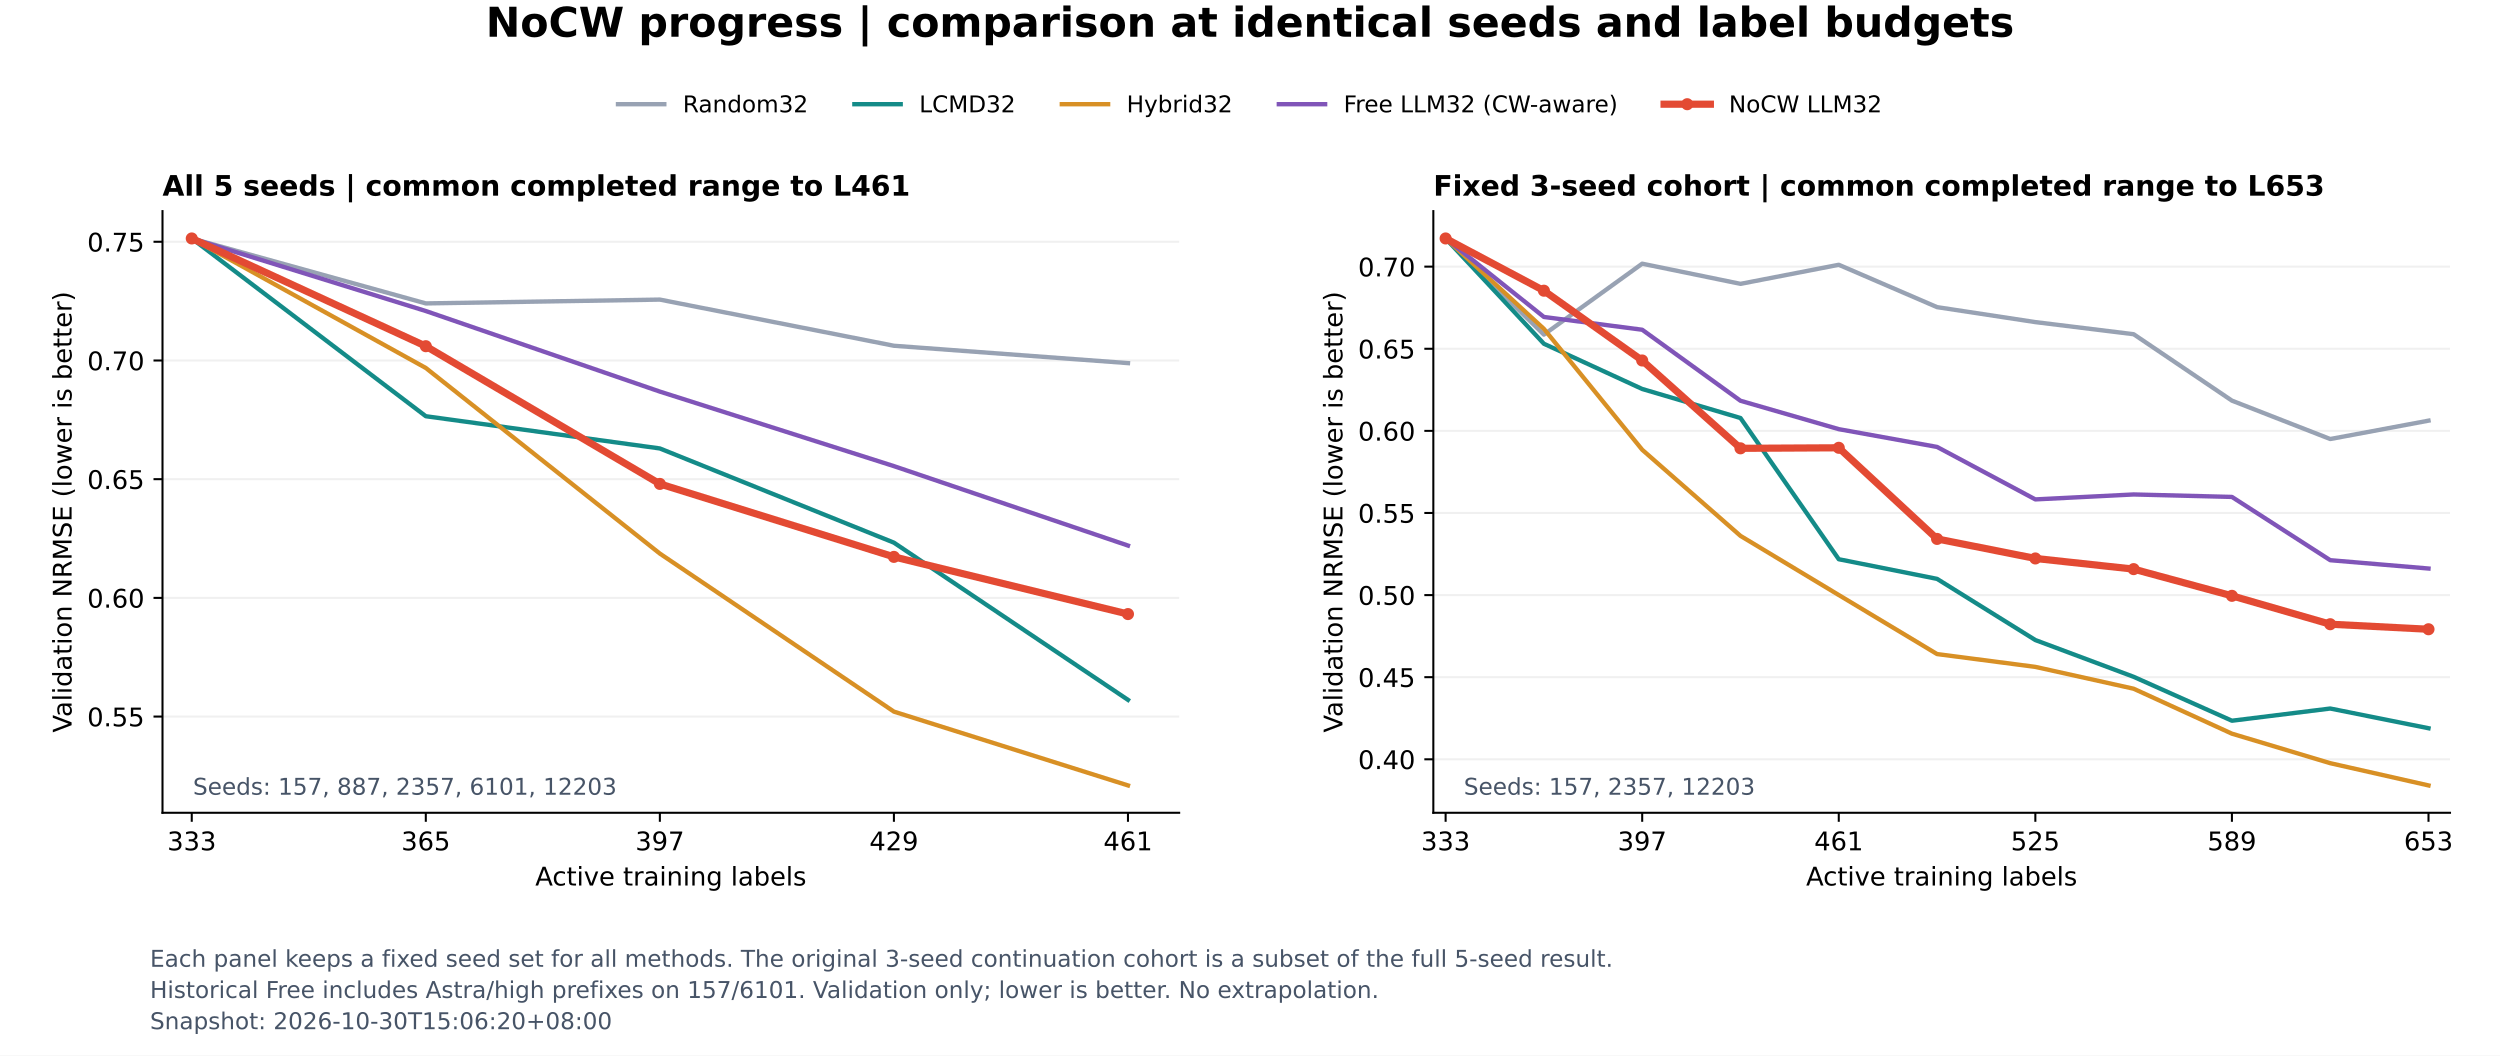
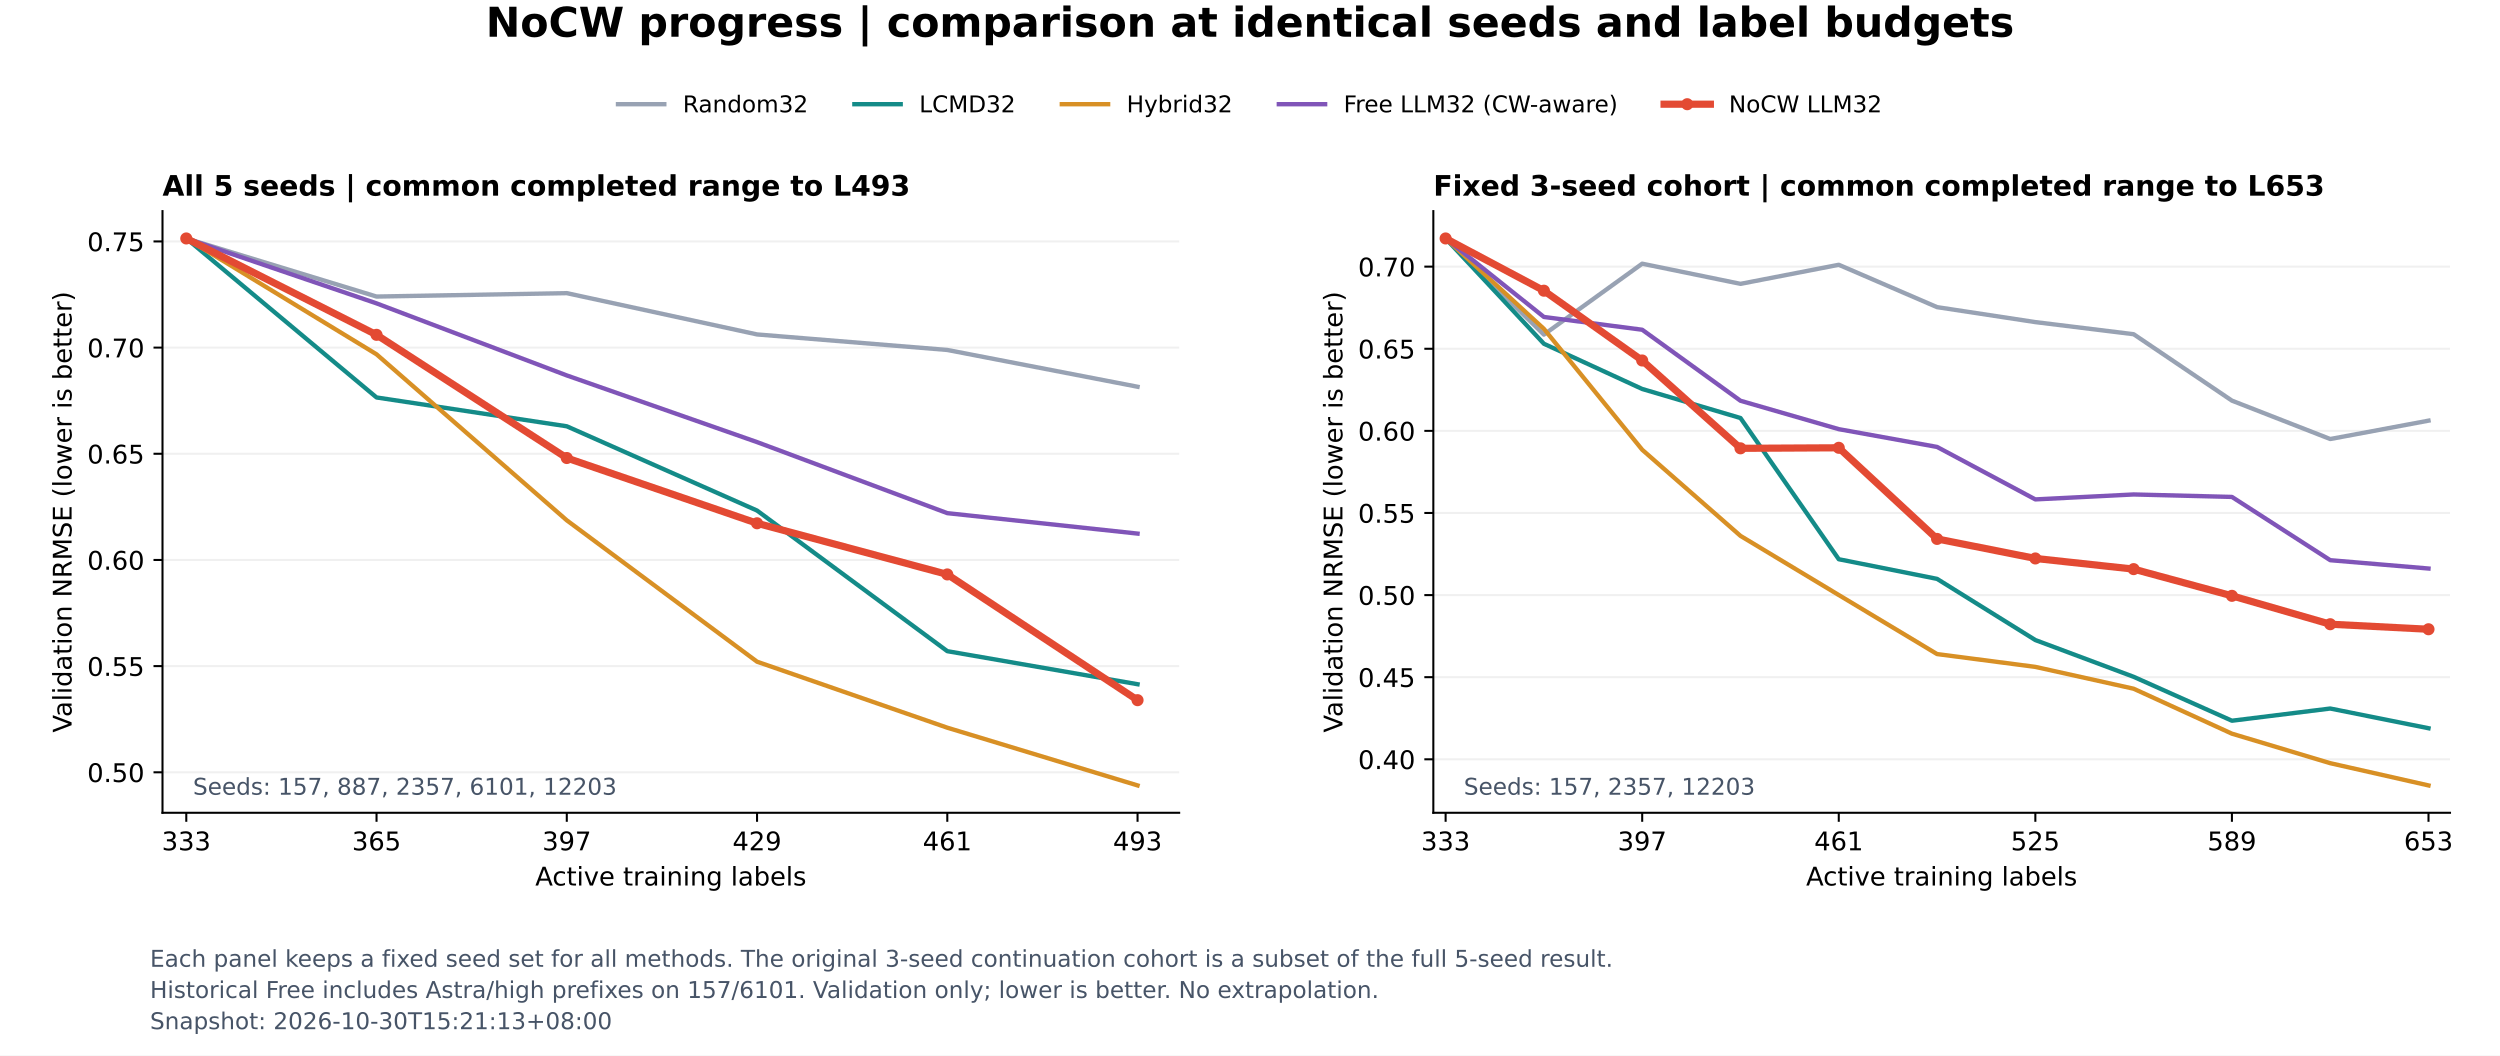
<svg xmlns="http://www.w3.org/2000/svg" xmlns:xlink="http://www.w3.org/1999/xlink" width="972pt" height="410.4pt" viewBox="0 0 972 410.4" version="1.1">
  <defs>
    <style type="text/css">*{stroke-linejoin: round; stroke-linecap: butt}</style>
  </defs>
  <g id="figure_1">
    <g id="patch_1">
      <path d="M 0 410.4  L 972 410.4  L 972 0  L 0 0  z " style="fill: #ffffff" />
    </g>
    <g id="axes_1">
      <g id="patch_2">
        <path d="M 63.18 316.008  L 458.46 316.008  L 458.46 82.08  L 63.18 82.08  z " style="fill: #ffffff" />
      </g>
      <g id="matplotlib.axis_1">
        <g id="xtick_1">
          <g id="line2d_1">
            <defs>
-               <path id="mb18d84c0d8" d="M 0 0  L 0 3.5  " style="stroke: #000000; stroke-width: 0.8" />
+               <path id="m2bc09f760c" d="M 0 0  L 0 3.5  " style="stroke: #000000; stroke-width: 0.8" />
            </defs>
            <g>
-               <use xlink:href="#mb18d84c0d8" x="74.555" y="316.008" style="stroke: #000000; stroke-width: 0.8" />
+               <use xlink:href="#m2bc09f760c" x="72.426" y="316.008" style="stroke: #000000; stroke-width: 0.8" />
            </g>
          </g>
          <g id="text_1">
-             <text style="font-size: 10px; font-family: 'DejaVu Sans'; text-anchor: middle" x="74.555" y="330.606" transform="rotate(-0 74.55496 330.6064)">333</text>
+             <text style="font-size: 10px; font-family: 'DejaVu Sans'; text-anchor: middle" x="72.426" y="330.606" transform="rotate(-0 72.42632 330.6064)">333</text>
          </g>
        </g>
        <g id="xtick_2">
          <g id="line2d_2">
            <g>
-               <use xlink:href="#mb18d84c0d8" x="165.555" y="316.008" style="stroke: #000000; stroke-width: 0.8" />
+               <use xlink:href="#m2bc09f760c" x="146.397" y="316.008" style="stroke: #000000; stroke-width: 0.8" />
            </g>
          </g>
          <g id="text_2">
-             <text style="font-size: 10px; font-family: 'DejaVu Sans'; text-anchor: middle" x="165.555" y="330.606" transform="rotate(-0 165.5547 330.6064)">365</text>
+             <text style="font-size: 10px; font-family: 'DejaVu Sans'; text-anchor: middle" x="146.397" y="330.606" transform="rotate(-0 146.3968 330.6064)">365</text>
          </g>
        </g>
        <g id="xtick_3">
          <g id="line2d_3">
            <g>
-               <use xlink:href="#mb18d84c0d8" x="256.554" y="316.008" style="stroke: #000000; stroke-width: 0.8" />
+               <use xlink:href="#m2bc09f760c" x="220.367" y="316.008" style="stroke: #000000; stroke-width: 0.8" />
            </g>
          </g>
          <g id="text_3">
-             <text style="font-size: 10px; font-family: 'DejaVu Sans'; text-anchor: middle" x="256.554" y="330.606" transform="rotate(-0 256.5544 330.6064)">397</text>
+             <text style="font-size: 10px; font-family: 'DejaVu Sans'; text-anchor: middle" x="220.367" y="330.606" transform="rotate(-0 220.3674 330.6064)">397</text>
          </g>
        </g>
        <g id="xtick_4">
          <g id="line2d_4">
            <g>
-               <use xlink:href="#mb18d84c0d8" x="347.554" y="316.008" style="stroke: #000000; stroke-width: 0.8" />
+               <use xlink:href="#m2bc09f760c" x="294.338" y="316.008" style="stroke: #000000; stroke-width: 0.8" />
            </g>
          </g>
          <g id="text_4">
-             <text style="font-size: 10px; font-family: 'DejaVu Sans'; text-anchor: middle" x="347.554" y="330.606" transform="rotate(-0 347.5541 330.6064)">429</text>
+             <text style="font-size: 10px; font-family: 'DejaVu Sans'; text-anchor: middle" x="294.338" y="330.606" transform="rotate(-0 294.3379 330.6064)">429</text>
          </g>
        </g>
        <g id="xtick_5">
          <g id="line2d_5">
            <g>
-               <use xlink:href="#mb18d84c0d8" x="438.554" y="316.008" style="stroke: #000000; stroke-width: 0.8" />
+               <use xlink:href="#m2bc09f760c" x="368.308" y="316.008" style="stroke: #000000; stroke-width: 0.8" />
            </g>
          </g>
          <g id="text_5">
-             <text style="font-size: 10px; font-family: 'DejaVu Sans'; text-anchor: middle" x="438.554" y="330.606" transform="rotate(-0 438.5538 330.6064)">461</text>
-           </g>
-         </g>
-         <g id="text_6">
+             <text style="font-size: 10px; font-family: 'DejaVu Sans'; text-anchor: middle" x="368.308" y="330.606" transform="rotate(-0 368.3084 330.6064)">461</text>
+           </g>
+         </g>
+         <g id="xtick_6">
+           <g id="line2d_6">
+             <g>
+               <use xlink:href="#m2bc09f760c" x="442.279" y="316.008" style="stroke: #000000; stroke-width: 0.8" />
+             </g>
+           </g>
+           <g id="text_6">
+             <text style="font-size: 10px; font-family: 'DejaVu Sans'; text-anchor: middle" x="442.279" y="330.606" transform="rotate(-0 442.2789 330.6064)">493</text>
+           </g>
+         </g>
+         <g id="text_7">
          <text style="font-size: 10px; font-family: 'DejaVu Sans'; text-anchor: middle" x="260.82" y="344.285" transform="rotate(-0 260.82 344.2846)">Active training labels</text>
        </g>
      </g>
      <g id="matplotlib.axis_2">
        <g id="ytick_1">
-           <g id="line2d_6">
-             <path d="M 63.18 278.604  L 458.46 278.604  " clip-path="url(#pa85aa71e68)" style="fill: none; stroke: #b0b0b0; stroke-opacity: 0.18; stroke-width: 0.8; stroke-linecap: square" />
-           </g>
          <g id="line2d_7">
+             <path d="M 63.18 300.265  L 458.46 300.265  " clip-path="url(#p7082d051c2)" style="fill: none; stroke: #b0b0b0; stroke-opacity: 0.18; stroke-width: 0.8; stroke-linecap: square" />
+           </g>
+           <g id="line2d_8">
            <defs>
-               <path id="m37c5fe32f6" d="M 0 0  L -3.5 0  " style="stroke: #000000; stroke-width: 0.8" />
+               <path id="m16f8c27f6c" d="M 0 0  L -3.5 0  " style="stroke: #000000; stroke-width: 0.8" />
            </defs>
            <g>
-               <use xlink:href="#m37c5fe32f6" x="63.18" y="278.604" style="stroke: #000000; stroke-width: 0.8" />
-             </g>
-           </g>
-           <g id="text_7">
-             <text style="font-size: 10px; font-family: 'DejaVu Sans'; text-anchor: end" x="56.18" y="282.404" transform="rotate(-0 56.18 282.4036)">0.55</text>
+               <use xlink:href="#m16f8c27f6c" x="63.18" y="300.265" style="stroke: #000000; stroke-width: 0.8" />
+             </g>
+           </g>
+           <g id="text_8">
+             <text style="font-size: 10px; font-family: 'DejaVu Sans'; text-anchor: end" x="56.18" y="304.064" transform="rotate(-0 56.18 304.064)">0.50</text>
          </g>
        </g>
        <g id="ytick_2">
-           <g id="line2d_8">
-             <path d="M 63.18 232.454  L 458.46 232.454  " clip-path="url(#pa85aa71e68)" style="fill: none; stroke: #b0b0b0; stroke-opacity: 0.18; stroke-width: 0.8; stroke-linecap: square" />
-           </g>
          <g id="line2d_9">
-             <g>
-               <use xlink:href="#m37c5fe32f6" x="63.18" y="232.454" style="stroke: #000000; stroke-width: 0.8" />
-             </g>
-           </g>
-           <g id="text_8">
-             <text style="font-size: 10px; font-family: 'DejaVu Sans'; text-anchor: end" x="56.18" y="236.253" transform="rotate(-0 56.18 236.2533)">0.60</text>
+             <path d="M 63.18 258.985  L 458.46 258.985  " clip-path="url(#p7082d051c2)" style="fill: none; stroke: #b0b0b0; stroke-opacity: 0.18; stroke-width: 0.8; stroke-linecap: square" />
+           </g>
+           <g id="line2d_10">
+             <g>
+               <use xlink:href="#m16f8c27f6c" x="63.18" y="258.985" style="stroke: #000000; stroke-width: 0.8" />
+             </g>
+           </g>
+           <g id="text_9">
+             <text style="font-size: 10px; font-family: 'DejaVu Sans'; text-anchor: end" x="56.18" y="262.784" transform="rotate(-0 56.18 262.7844)">0.55</text>
          </g>
        </g>
        <g id="ytick_3">
-           <g id="line2d_10">
-             <path d="M 63.18 186.304  L 458.46 186.304  " clip-path="url(#pa85aa71e68)" style="fill: none; stroke: #b0b0b0; stroke-opacity: 0.18; stroke-width: 0.8; stroke-linecap: square" />
-           </g>
          <g id="line2d_11">
-             <g>
-               <use xlink:href="#m37c5fe32f6" x="63.18" y="186.304" style="stroke: #000000; stroke-width: 0.8" />
-             </g>
-           </g>
-           <g id="text_9">
-             <text style="font-size: 10px; font-family: 'DejaVu Sans'; text-anchor: end" x="56.18" y="190.103" transform="rotate(-0 56.18 190.1029)">0.65</text>
+             <path d="M 63.18 217.706  L 458.46 217.706  " clip-path="url(#p7082d051c2)" style="fill: none; stroke: #b0b0b0; stroke-opacity: 0.18; stroke-width: 0.8; stroke-linecap: square" />
+           </g>
+           <g id="line2d_12">
+             <g>
+               <use xlink:href="#m16f8c27f6c" x="63.18" y="217.706" style="stroke: #000000; stroke-width: 0.8" />
+             </g>
+           </g>
+           <g id="text_10">
+             <text style="font-size: 10px; font-family: 'DejaVu Sans'; text-anchor: end" x="56.18" y="221.505" transform="rotate(-0 56.18 221.5048)">0.60</text>
          </g>
        </g>
        <g id="ytick_4">
-           <g id="line2d_12">
-             <path d="M 63.18 140.153  L 458.46 140.153  " clip-path="url(#pa85aa71e68)" style="fill: none; stroke: #b0b0b0; stroke-opacity: 0.18; stroke-width: 0.8; stroke-linecap: square" />
-           </g>
          <g id="line2d_13">
-             <g>
-               <use xlink:href="#m37c5fe32f6" x="63.18" y="140.153" style="stroke: #000000; stroke-width: 0.8" />
-             </g>
-           </g>
-           <g id="text_10">
-             <text style="font-size: 10px; font-family: 'DejaVu Sans'; text-anchor: end" x="56.18" y="143.953" transform="rotate(-0 56.18 143.9526)">0.70</text>
+             <path d="M 63.18 176.426  L 458.46 176.426  " clip-path="url(#p7082d051c2)" style="fill: none; stroke: #b0b0b0; stroke-opacity: 0.18; stroke-width: 0.8; stroke-linecap: square" />
+           </g>
+           <g id="line2d_14">
+             <g>
+               <use xlink:href="#m16f8c27f6c" x="63.18" y="176.426" style="stroke: #000000; stroke-width: 0.8" />
+             </g>
+           </g>
+           <g id="text_11">
+             <text style="font-size: 10px; font-family: 'DejaVu Sans'; text-anchor: end" x="56.18" y="180.225" transform="rotate(-0 56.18 180.2253)">0.65</text>
          </g>
        </g>
        <g id="ytick_5">
-           <g id="line2d_14">
-             <path d="M 63.18 94.003  L 458.46 94.003  " clip-path="url(#pa85aa71e68)" style="fill: none; stroke: #b0b0b0; stroke-opacity: 0.18; stroke-width: 0.8; stroke-linecap: square" />
-           </g>
          <g id="line2d_15">
-             <g>
-               <use xlink:href="#m37c5fe32f6" x="63.18" y="94.003" style="stroke: #000000; stroke-width: 0.8" />
-             </g>
-           </g>
-           <g id="text_11">
-             <text style="font-size: 10px; font-family: 'DejaVu Sans'; text-anchor: end" x="56.18" y="97.802" transform="rotate(-0 56.18 97.80225)">0.75</text>
-           </g>
-         </g>
-         <g id="text_12">
+             <path d="M 63.18 135.146  L 458.46 135.146  " clip-path="url(#p7082d051c2)" style="fill: none; stroke: #b0b0b0; stroke-opacity: 0.18; stroke-width: 0.8; stroke-linecap: square" />
+           </g>
+           <g id="line2d_16">
+             <g>
+               <use xlink:href="#m16f8c27f6c" x="63.18" y="135.146" style="stroke: #000000; stroke-width: 0.8" />
+             </g>
+           </g>
+           <g id="text_12">
+             <text style="font-size: 10px; font-family: 'DejaVu Sans'; text-anchor: end" x="56.18" y="138.946" transform="rotate(-0 56.18 138.9457)">0.70</text>
+           </g>
+         </g>
+         <g id="ytick_6">
+           <g id="line2d_17">
+             <path d="M 63.18 93.867  L 458.46 93.867  " clip-path="url(#p7082d051c2)" style="fill: none; stroke: #b0b0b0; stroke-opacity: 0.18; stroke-width: 0.8; stroke-linecap: square" />
+           </g>
+           <g id="line2d_18">
+             <g>
+               <use xlink:href="#m16f8c27f6c" x="63.18" y="93.867" style="stroke: #000000; stroke-width: 0.8" />
+             </g>
+           </g>
+           <g id="text_13">
+             <text style="font-size: 10px; font-family: 'DejaVu Sans'; text-anchor: end" x="56.18" y="97.666" transform="rotate(-0 56.18 97.66611)">0.75</text>
+           </g>
+         </g>
+         <g id="text_14">
          <text style="font-size: 10px; font-family: 'DejaVu Sans'; text-anchor: middle" x="27.835" y="199.044" transform="rotate(-90 27.83469 199.044)">Validation NRMSE (lower is better)</text>
        </g>
      </g>
      <g id="patch_3">
        <path d="M 63.18 316.008  L 63.18 82.08  " style="fill: none; stroke: #000000; stroke-width: 0.8; stroke-linejoin: miter; stroke-linecap: square" />
      </g>
      <g id="patch_4">
        <path d="M 63.18 316.008  L 458.46 316.008  " style="fill: none; stroke: #000000; stroke-width: 0.8; stroke-linejoin: miter; stroke-linecap: square" />
      </g>
-       <g id="line2d_16">
-         <path d="M 74.555 92.713  L 165.555 117.967  L 256.554 116.482  L 347.554 134.434  L 438.554 141.183  " clip-path="url(#pa85aa71e68)" style="fill: none; stroke: #98a2b3; stroke-width: 1.7; stroke-linecap: square" />
-       </g>
-       <g id="line2d_17">
-         <path d="M 74.555 92.713  L 165.555 161.828  L 256.554 174.361  L 347.554 210.986  L 438.554 272.108  " clip-path="url(#pa85aa71e68)" style="fill: none; stroke: #148b88; stroke-width: 1.7; stroke-linecap: square" />
-       </g>
-       <g id="line2d_18">
-         <path d="M 74.555 92.713  L 165.555 143.07  L 256.554 215.236  L 347.554 276.683  L 438.554 305.375  " clip-path="url(#pa85aa71e68)" style="fill: none; stroke: #d89025; stroke-width: 1.7; stroke-linecap: square" />
-       </g>
      <g id="line2d_19">
-         <path d="M 74.555 92.713  L 165.555 120.931  L 256.554 152.254  L 347.554 181.231  L 438.554 212.116  " clip-path="url(#pa85aa71e68)" style="fill: none; stroke: #8055b8; stroke-width: 1.7; stroke-linecap: square" />
-       </g>
-       <g id="text_13">
+         <path d="M 72.426 92.713  L 146.397 115.301  L 220.367 113.974  L 294.338 130.03  L 368.308 136.068  L 442.279 150.368  " clip-path="url(#p7082d051c2)" style="fill: none; stroke: #98a2b3; stroke-width: 1.7; stroke-linecap: square" />
+       </g>
+       <g id="line2d_20">
+         <path d="M 72.426 92.713  L 146.397 154.533  L 220.367 165.744  L 294.338 198.503  L 368.308 253.175  L 442.279 266.03  " clip-path="url(#p7082d051c2)" style="fill: none; stroke: #148b88; stroke-width: 1.7; stroke-linecap: square" />
+       </g>
+       <g id="line2d_21">
+         <path d="M 72.426 92.713  L 146.397 137.755  L 220.367 202.305  L 294.338 257.267  L 368.308 282.93  L 442.279 305.375  " clip-path="url(#p7082d051c2)" style="fill: none; stroke: #d89025; stroke-width: 1.7; stroke-linecap: square" />
+       </g>
+       <g id="line2d_22">
+         <path d="M 72.426 92.713  L 146.397 117.952  L 220.367 145.97  L 294.338 171.889  L 368.308 199.514  L 442.279 207.464  " clip-path="url(#p7082d051c2)" style="fill: none; stroke: #8055b8; stroke-width: 1.7; stroke-linecap: square" />
+       </g>
+       <g id="text_15">
        <text style="font-size: 9px; font-family: 'DejaVu Sans'; text-anchor: start; fill: #475467" x="75.038" y="308.99" transform="rotate(-0 75.0384 308.9902)">Seeds: 157, 887, 2357, 6101, 12203</text>
      </g>
-       <g id="text_14">
-         <text style="font-weight: 700; font-size: 11px; font-family: 'DejaVu Sans'; text-anchor: start" x="63.18" y="76.08" transform="rotate(-0 63.18 76.08)">All 5 seeds | common completed range to L461</text>
-       </g>
-       <g id="line2d_20">
-         <path d="M 74.555 92.713  L 165.555 134.603  L 256.554 188.147  L 347.554 216.515  L 438.554 238.751  " clip-path="url(#pa85aa71e68)" style="fill: none; stroke: #e34a33; stroke-width: 2.8; stroke-linecap: square" />
+       <g id="text_16">
+         <text style="font-weight: 700; font-size: 11px; font-family: 'DejaVu Sans'; text-anchor: start" x="63.18" y="76.08" transform="rotate(-0 63.18 76.08)">All 5 seeds | common completed range to L493</text>
+       </g>
+       <g id="line2d_23">
+         <path d="M 72.426 92.713  L 146.397 130.182  L 220.367 178.075  L 294.338 203.449  L 368.308 223.338  L 442.279 272.227  " clip-path="url(#p7082d051c2)" style="fill: none; stroke: #e34a33; stroke-width: 2.8; stroke-linecap: square" />
        <defs>
-           <path id="mb00f98155d" d="M 0 1.85  C 0.491 1.85 0.961 1.655 1.308 1.308  C 1.655 0.961 1.85 0.491 1.85 0  C 1.85 -0.491 1.655 -0.961 1.308 -1.308  C 0.961 -1.655 0.491 -1.85 0 -1.85  C -0.491 -1.85 -0.961 -1.655 -1.308 -1.308  C -1.655 -0.961 -1.85 -0.491 -1.85 0  C -1.85 0.491 -1.655 0.961 -1.308 1.308  C -0.961 1.655 -0.491 1.85 0 1.85  z " style="stroke: #e34a33" />
+           <path id="m9e06a0736f" d="M 0 1.85  C 0.491 1.85 0.961 1.655 1.308 1.308  C 1.655 0.961 1.85 0.491 1.85 0  C 1.85 -0.491 1.655 -0.961 1.308 -1.308  C 0.961 -1.655 0.491 -1.85 0 -1.85  C -0.491 -1.85 -0.961 -1.655 -1.308 -1.308  C -1.655 -0.961 -1.85 -0.491 -1.85 0  C -1.85 0.491 -1.655 0.961 -1.308 1.308  C -0.961 1.655 -0.491 1.85 0 1.85  z " style="stroke: #e34a33" />
        </defs>
-         <g clip-path="url(#pa85aa71e68)">
-           <use xlink:href="#mb00f98155d" x="74.555" y="92.713" style="fill: #e34a33; stroke: #e34a33" />
-           <use xlink:href="#mb00f98155d" x="165.555" y="134.603" style="fill: #e34a33; stroke: #e34a33" />
-           <use xlink:href="#mb00f98155d" x="256.554" y="188.147" style="fill: #e34a33; stroke: #e34a33" />
-           <use xlink:href="#mb00f98155d" x="347.554" y="216.515" style="fill: #e34a33; stroke: #e34a33" />
-           <use xlink:href="#mb00f98155d" x="438.554" y="238.751" style="fill: #e34a33; stroke: #e34a33" />
+         <g clip-path="url(#p7082d051c2)">
+           <use xlink:href="#m9e06a0736f" x="72.426" y="92.713" style="fill: #e34a33; stroke: #e34a33" />
+           <use xlink:href="#m9e06a0736f" x="146.397" y="130.182" style="fill: #e34a33; stroke: #e34a33" />
+           <use xlink:href="#m9e06a0736f" x="220.367" y="178.075" style="fill: #e34a33; stroke: #e34a33" />
+           <use xlink:href="#m9e06a0736f" x="294.338" y="203.449" style="fill: #e34a33; stroke: #e34a33" />
+           <use xlink:href="#m9e06a0736f" x="368.308" y="223.338" style="fill: #e34a33; stroke: #e34a33" />
+           <use xlink:href="#m9e06a0736f" x="442.279" y="272.227" style="fill: #e34a33; stroke: #e34a33" />
        </g>
      </g>
    </g>
    <g id="axes_2">
      <g id="patch_5">
        <path d="M 557.28 316.008  L 952.56 316.008  L 952.56 82.08  L 557.28 82.08  z " style="fill: #ffffff" />
      </g>
      <g id="matplotlib.axis_3">
-         <g id="xtick_6">
-           <g id="line2d_21">
-             <g>
-               <use xlink:href="#mb18d84c0d8" x="562.057" y="316.008" style="stroke: #000000; stroke-width: 0.8" />
-             </g>
-           </g>
-           <g id="text_15">
+         <g id="xtick_7">
+           <g id="line2d_24">
+             <g>
+               <use xlink:href="#m2bc09f760c" x="562.057" y="316.008" style="stroke: #000000; stroke-width: 0.8" />
+             </g>
+           </g>
+           <g id="text_17">
            <text style="font-size: 10px; font-family: 'DejaVu Sans'; text-anchor: middle" x="562.057" y="330.606" transform="rotate(-0 562.0568 330.6064)">333</text>
          </g>
        </g>
-         <g id="xtick_7">
-           <g id="line2d_22">
-             <g>
-               <use xlink:href="#mb18d84c0d8" x="638.486" y="316.008" style="stroke: #000000; stroke-width: 0.8" />
-             </g>
-           </g>
-           <g id="text_16">
+         <g id="xtick_8">
+           <g id="line2d_25">
+             <g>
+               <use xlink:href="#m2bc09f760c" x="638.486" y="316.008" style="stroke: #000000; stroke-width: 0.8" />
+             </g>
+           </g>
+           <g id="text_18">
            <text style="font-size: 10px; font-family: 'DejaVu Sans'; text-anchor: middle" x="638.486" y="330.606" transform="rotate(-0 638.4856 330.6064)">397</text>
          </g>
        </g>
-         <g id="xtick_8">
-           <g id="line2d_23">
-             <g>
-               <use xlink:href="#mb18d84c0d8" x="714.914" y="316.008" style="stroke: #000000; stroke-width: 0.8" />
-             </g>
-           </g>
-           <g id="text_17">
+         <g id="xtick_9">
+           <g id="line2d_26">
+             <g>
+               <use xlink:href="#m2bc09f760c" x="714.914" y="316.008" style="stroke: #000000; stroke-width: 0.8" />
+             </g>
+           </g>
+           <g id="text_19">
            <text style="font-size: 10px; font-family: 'DejaVu Sans'; text-anchor: middle" x="714.914" y="330.606" transform="rotate(-0 714.9143 330.6064)">461</text>
          </g>
        </g>
-         <g id="xtick_9">
-           <g id="line2d_24">
-             <g>
-               <use xlink:href="#mb18d84c0d8" x="791.343" y="316.008" style="stroke: #000000; stroke-width: 0.8" />
-             </g>
-           </g>
-           <g id="text_18">
+         <g id="xtick_10">
+           <g id="line2d_27">
+             <g>
+               <use xlink:href="#m2bc09f760c" x="791.343" y="316.008" style="stroke: #000000; stroke-width: 0.8" />
+             </g>
+           </g>
+           <g id="text_20">
            <text style="font-size: 10px; font-family: 'DejaVu Sans'; text-anchor: middle" x="791.343" y="330.606" transform="rotate(-0 791.3431 330.6064)">525</text>
          </g>
        </g>
-         <g id="xtick_10">
-           <g id="line2d_25">
-             <g>
-               <use xlink:href="#mb18d84c0d8" x="867.772" y="316.008" style="stroke: #000000; stroke-width: 0.8" />
-             </g>
-           </g>
-           <g id="text_19">
+         <g id="xtick_11">
+           <g id="line2d_28">
+             <g>
+               <use xlink:href="#m2bc09f760c" x="867.772" y="316.008" style="stroke: #000000; stroke-width: 0.8" />
+             </g>
+           </g>
+           <g id="text_21">
            <text style="font-size: 10px; font-family: 'DejaVu Sans'; text-anchor: middle" x="867.772" y="330.606" transform="rotate(-0 867.7718 330.6064)">589</text>
          </g>
        </g>
-         <g id="xtick_11">
-           <g id="line2d_26">
-             <g>
-               <use xlink:href="#mb18d84c0d8" x="944.201" y="316.008" style="stroke: #000000; stroke-width: 0.8" />
-             </g>
-           </g>
-           <g id="text_20">
+         <g id="xtick_12">
+           <g id="line2d_29">
+             <g>
+               <use xlink:href="#m2bc09f760c" x="944.201" y="316.008" style="stroke: #000000; stroke-width: 0.8" />
+             </g>
+           </g>
+           <g id="text_22">
            <text style="font-size: 10px; font-family: 'DejaVu Sans'; text-anchor: middle" x="944.201" y="330.606" transform="rotate(-0 944.2006 330.6064)">653</text>
          </g>
        </g>
-         <g id="text_21">
+         <g id="text_23">
          <text style="font-size: 10px; font-family: 'DejaVu Sans'; text-anchor: middle" x="754.92" y="344.285" transform="rotate(-0 754.92 344.2846)">Active training labels</text>
        </g>
      </g>
      <g id="matplotlib.axis_4">
-         <g id="ytick_6">
-           <g id="line2d_27">
-             <path d="M 557.28 295.216  L 952.56 295.216  " clip-path="url(#pd99a6dee5a)" style="fill: none; stroke: #b0b0b0; stroke-opacity: 0.18; stroke-width: 0.8; stroke-linecap: square" />
-           </g>
-           <g id="line2d_28">
-             <g>
-               <use xlink:href="#m37c5fe32f6" x="557.28" y="295.216" style="stroke: #000000; stroke-width: 0.8" />
-             </g>
-           </g>
-           <g id="text_22">
+         <g id="ytick_7">
+           <g id="line2d_30">
+             <path d="M 557.28 295.216  L 952.56 295.216  " clip-path="url(#p384e68cd48)" style="fill: none; stroke: #b0b0b0; stroke-opacity: 0.18; stroke-width: 0.8; stroke-linecap: square" />
+           </g>
+           <g id="line2d_31">
+             <g>
+               <use xlink:href="#m16f8c27f6c" x="557.28" y="295.216" style="stroke: #000000; stroke-width: 0.8" />
+             </g>
+           </g>
+           <g id="text_24">
            <text style="font-size: 10px; font-family: 'DejaVu Sans'; text-anchor: end" x="550.28" y="299.015" transform="rotate(-0 550.28 299.015)">0.40</text>
          </g>
        </g>
-         <g id="ytick_7">
-           <g id="line2d_29">
-             <path d="M 557.28 263.292  L 952.56 263.292  " clip-path="url(#pd99a6dee5a)" style="fill: none; stroke: #b0b0b0; stroke-opacity: 0.18; stroke-width: 0.8; stroke-linecap: square" />
-           </g>
-           <g id="line2d_30">
-             <g>
-               <use xlink:href="#m37c5fe32f6" x="557.28" y="263.292" style="stroke: #000000; stroke-width: 0.8" />
-             </g>
-           </g>
-           <g id="text_23">
+         <g id="ytick_8">
+           <g id="line2d_32">
+             <path d="M 557.28 263.292  L 952.56 263.292  " clip-path="url(#p384e68cd48)" style="fill: none; stroke: #b0b0b0; stroke-opacity: 0.18; stroke-width: 0.8; stroke-linecap: square" />
+           </g>
+           <g id="line2d_33">
+             <g>
+               <use xlink:href="#m16f8c27f6c" x="557.28" y="263.292" style="stroke: #000000; stroke-width: 0.8" />
+             </g>
+           </g>
+           <g id="text_25">
            <text style="font-size: 10px; font-family: 'DejaVu Sans'; text-anchor: end" x="550.28" y="267.091" transform="rotate(-0 550.28 267.0912)">0.45</text>
          </g>
        </g>
-         <g id="ytick_8">
-           <g id="line2d_31">
-             <path d="M 557.28 231.368  L 952.56 231.368  " clip-path="url(#pd99a6dee5a)" style="fill: none; stroke: #b0b0b0; stroke-opacity: 0.18; stroke-width: 0.8; stroke-linecap: square" />
-           </g>
-           <g id="line2d_32">
-             <g>
-               <use xlink:href="#m37c5fe32f6" x="557.28" y="231.368" style="stroke: #000000; stroke-width: 0.8" />
-             </g>
-           </g>
-           <g id="text_24">
+         <g id="ytick_9">
+           <g id="line2d_34">
+             <path d="M 557.28 231.368  L 952.56 231.368  " clip-path="url(#p384e68cd48)" style="fill: none; stroke: #b0b0b0; stroke-opacity: 0.18; stroke-width: 0.8; stroke-linecap: square" />
+           </g>
+           <g id="line2d_35">
+             <g>
+               <use xlink:href="#m16f8c27f6c" x="557.28" y="231.368" style="stroke: #000000; stroke-width: 0.8" />
+             </g>
+           </g>
+           <g id="text_26">
            <text style="font-size: 10px; font-family: 'DejaVu Sans'; text-anchor: end" x="550.28" y="235.167" transform="rotate(-0 550.28 235.1674)">0.50</text>
          </g>
        </g>
-         <g id="ytick_9">
-           <g id="line2d_33">
-             <path d="M 557.28 199.444  L 952.56 199.444  " clip-path="url(#pd99a6dee5a)" style="fill: none; stroke: #b0b0b0; stroke-opacity: 0.18; stroke-width: 0.8; stroke-linecap: square" />
-           </g>
-           <g id="line2d_34">
-             <g>
-               <use xlink:href="#m37c5fe32f6" x="557.28" y="199.444" style="stroke: #000000; stroke-width: 0.8" />
-             </g>
-           </g>
-           <g id="text_25">
+         <g id="ytick_10">
+           <g id="line2d_36">
+             <path d="M 557.28 199.444  L 952.56 199.444  " clip-path="url(#p384e68cd48)" style="fill: none; stroke: #b0b0b0; stroke-opacity: 0.18; stroke-width: 0.8; stroke-linecap: square" />
+           </g>
+           <g id="line2d_37">
+             <g>
+               <use xlink:href="#m16f8c27f6c" x="557.28" y="199.444" style="stroke: #000000; stroke-width: 0.8" />
+             </g>
+           </g>
+           <g id="text_27">
            <text style="font-size: 10px; font-family: 'DejaVu Sans'; text-anchor: end" x="550.28" y="203.244" transform="rotate(-0 550.28 203.2436)">0.55</text>
          </g>
        </g>
-         <g id="ytick_10">
-           <g id="line2d_35">
-             <path d="M 557.28 167.521  L 952.56 167.521  " clip-path="url(#pd99a6dee5a)" style="fill: none; stroke: #b0b0b0; stroke-opacity: 0.18; stroke-width: 0.8; stroke-linecap: square" />
-           </g>
-           <g id="line2d_36">
-             <g>
-               <use xlink:href="#m37c5fe32f6" x="557.28" y="167.521" style="stroke: #000000; stroke-width: 0.8" />
-             </g>
-           </g>
-           <g id="text_26">
+         <g id="ytick_11">
+           <g id="line2d_38">
+             <path d="M 557.28 167.521  L 952.56 167.521  " clip-path="url(#p384e68cd48)" style="fill: none; stroke: #b0b0b0; stroke-opacity: 0.18; stroke-width: 0.8; stroke-linecap: square" />
+           </g>
+           <g id="line2d_39">
+             <g>
+               <use xlink:href="#m16f8c27f6c" x="557.28" y="167.521" style="stroke: #000000; stroke-width: 0.8" />
+             </g>
+           </g>
+           <g id="text_28">
            <text style="font-size: 10px; font-family: 'DejaVu Sans'; text-anchor: end" x="550.28" y="171.32" transform="rotate(-0 550.28 171.3198)">0.60</text>
          </g>
        </g>
-         <g id="ytick_11">
-           <g id="line2d_37">
-             <path d="M 557.28 135.597  L 952.56 135.597  " clip-path="url(#pd99a6dee5a)" style="fill: none; stroke: #b0b0b0; stroke-opacity: 0.18; stroke-width: 0.8; stroke-linecap: square" />
-           </g>
-           <g id="line2d_38">
-             <g>
-               <use xlink:href="#m37c5fe32f6" x="557.28" y="135.597" style="stroke: #000000; stroke-width: 0.8" />
-             </g>
-           </g>
-           <g id="text_27">
+         <g id="ytick_12">
+           <g id="line2d_40">
+             <path d="M 557.28 135.597  L 952.56 135.597  " clip-path="url(#p384e68cd48)" style="fill: none; stroke: #b0b0b0; stroke-opacity: 0.18; stroke-width: 0.8; stroke-linecap: square" />
+           </g>
+           <g id="line2d_41">
+             <g>
+               <use xlink:href="#m16f8c27f6c" x="557.28" y="135.597" style="stroke: #000000; stroke-width: 0.8" />
+             </g>
+           </g>
+           <g id="text_29">
            <text style="font-size: 10px; font-family: 'DejaVu Sans'; text-anchor: end" x="550.28" y="139.396" transform="rotate(-0 550.28 139.396)">0.65</text>
          </g>
        </g>
-         <g id="ytick_12">
-           <g id="line2d_39">
-             <path d="M 557.28 103.673  L 952.56 103.673  " clip-path="url(#pd99a6dee5a)" style="fill: none; stroke: #b0b0b0; stroke-opacity: 0.18; stroke-width: 0.8; stroke-linecap: square" />
-           </g>
-           <g id="line2d_40">
-             <g>
-               <use xlink:href="#m37c5fe32f6" x="557.28" y="103.673" style="stroke: #000000; stroke-width: 0.8" />
-             </g>
-           </g>
-           <g id="text_28">
+         <g id="ytick_13">
+           <g id="line2d_42">
+             <path d="M 557.28 103.673  L 952.56 103.673  " clip-path="url(#p384e68cd48)" style="fill: none; stroke: #b0b0b0; stroke-opacity: 0.18; stroke-width: 0.8; stroke-linecap: square" />
+           </g>
+           <g id="line2d_43">
+             <g>
+               <use xlink:href="#m16f8c27f6c" x="557.28" y="103.673" style="stroke: #000000; stroke-width: 0.8" />
+             </g>
+           </g>
+           <g id="text_30">
            <text style="font-size: 10px; font-family: 'DejaVu Sans'; text-anchor: end" x="550.28" y="107.472" transform="rotate(-0 550.28 107.4723)">0.70</text>
          </g>
        </g>
-         <g id="text_29">
+         <g id="text_31">
          <text style="font-size: 10px; font-family: 'DejaVu Sans'; text-anchor: middle" x="521.935" y="199.044" transform="rotate(-90 521.9347 199.044)">Validation NRMSE (lower is better)</text>
        </g>
      </g>
      <g id="patch_6">
        <path d="M 557.28 316.008  L 557.28 82.08  " style="fill: none; stroke: #000000; stroke-width: 0.8; stroke-linejoin: miter; stroke-linecap: square" />
      </g>
      <g id="patch_7">
        <path d="M 557.28 316.008  L 952.56 316.008  " style="fill: none; stroke: #000000; stroke-width: 0.8; stroke-linejoin: miter; stroke-linecap: square" />
      </g>
-       <g id="line2d_41">
-         <path d="M 562.057 92.713  L 600.271 130.099  L 638.486 102.519  L 676.7 110.36  L 714.914 102.945  L 753.129 119.416  L 791.343 125.236  L 829.557 129.945  L 867.772 155.77  L 905.986 170.693  L 944.201 163.549  " clip-path="url(#pd99a6dee5a)" style="fill: none; stroke: #98a2b3; stroke-width: 1.7; stroke-linecap: square" />
-       </g>
-       <g id="line2d_42">
-         <path d="M 562.057 92.713  L 600.271 133.654  L 638.486 151.237  L 676.7 162.528  L 714.914 217.431  L 753.129 225.066  L 791.343 248.855  L 829.557 263.143  L 867.772 280.219  L 905.986 275.476  L 944.201 283.137  " clip-path="url(#pd99a6dee5a)" style="fill: none; stroke: #148b88; stroke-width: 1.7; stroke-linecap: square" />
-       </g>
-       <g id="line2d_43">
-         <path d="M 562.057 92.713  L 600.271 127.865  L 638.486 174.866  L 676.7 208.348  L 714.914 231.347  L 753.129 254.299  L 791.343 259.285  L 829.557 267.776  L 867.772 285.257  L 905.986 296.726  L 944.201 305.375  " clip-path="url(#pd99a6dee5a)" style="fill: none; stroke: #d89025; stroke-width: 1.7; stroke-linecap: square" />
-       </g>
      <g id="line2d_44">
-         <path d="M 562.057 92.713  L 600.271 123.236  L 638.486 128.204  L 676.7 155.818  L 714.914 166.859  L 753.129 173.77  L 791.343 194.167  L 829.557 192.246  L 867.772 193.204  L 905.986 217.804  L 944.201 221.042  " clip-path="url(#pd99a6dee5a)" style="fill: none; stroke: #8055b8; stroke-width: 1.7; stroke-linecap: square" />
-       </g>
-       <g id="text_30">
+         <path d="M 562.057 92.713  L 600.271 130.099  L 638.486 102.519  L 676.7 110.36  L 714.914 102.945  L 753.129 119.416  L 791.343 125.236  L 829.557 129.945  L 867.772 155.77  L 905.986 170.693  L 944.201 163.549  " clip-path="url(#p384e68cd48)" style="fill: none; stroke: #98a2b3; stroke-width: 1.7; stroke-linecap: square" />
+       </g>
+       <g id="line2d_45">
+         <path d="M 562.057 92.713  L 600.271 133.654  L 638.486 151.237  L 676.7 162.528  L 714.914 217.431  L 753.129 225.066  L 791.343 248.855  L 829.557 263.143  L 867.772 280.219  L 905.986 275.476  L 944.201 283.137  " clip-path="url(#p384e68cd48)" style="fill: none; stroke: #148b88; stroke-width: 1.7; stroke-linecap: square" />
+       </g>
+       <g id="line2d_46">
+         <path d="M 562.057 92.713  L 600.271 127.865  L 638.486 174.866  L 676.7 208.348  L 714.914 231.347  L 753.129 254.299  L 791.343 259.285  L 829.557 267.776  L 867.772 285.257  L 905.986 296.726  L 944.201 305.375  " clip-path="url(#p384e68cd48)" style="fill: none; stroke: #d89025; stroke-width: 1.7; stroke-linecap: square" />
+       </g>
+       <g id="line2d_47">
+         <path d="M 562.057 92.713  L 600.271 123.236  L 638.486 128.204  L 676.7 155.818  L 714.914 166.859  L 753.129 173.77  L 791.343 194.167  L 829.557 192.246  L 867.772 193.204  L 905.986 217.804  L 944.201 221.042  " clip-path="url(#p384e68cd48)" style="fill: none; stroke: #8055b8; stroke-width: 1.7; stroke-linecap: square" />
+       </g>
+       <g id="text_32">
        <text style="font-size: 9px; font-family: 'DejaVu Sans'; text-anchor: start; fill: #475467" x="569.138" y="308.99" transform="rotate(-0 569.1384 308.9902)">Seeds: 157, 2357, 12203</text>
      </g>
-       <g id="text_31">
+       <g id="text_33">
        <text style="font-weight: 700; font-size: 11px; font-family: 'DejaVu Sans'; text-anchor: start" x="557.28" y="76.08" transform="rotate(-0 557.28 76.08)">Fixed 3-seed cohort | common completed range to L653</text>
      </g>
-       <g id="line2d_45">
-         <path d="M 562.057 92.713  L 600.271 113.026  L 638.486 140.156  L 676.7 174.306  L 714.914 174.103  L 753.129 209.531  L 791.343 217.128  L 829.557 221.275  L 867.772 231.658  L 905.986 242.697  L 944.201 244.652  " clip-path="url(#pd99a6dee5a)" style="fill: none; stroke: #e34a33; stroke-width: 2.8; stroke-linecap: square" />
-         <g clip-path="url(#pd99a6dee5a)">
-           <use xlink:href="#mb00f98155d" x="562.057" y="92.713" style="fill: #e34a33; stroke: #e34a33" />
-           <use xlink:href="#mb00f98155d" x="600.271" y="113.026" style="fill: #e34a33; stroke: #e34a33" />
-           <use xlink:href="#mb00f98155d" x="638.486" y="140.156" style="fill: #e34a33; stroke: #e34a33" />
-           <use xlink:href="#mb00f98155d" x="676.7" y="174.306" style="fill: #e34a33; stroke: #e34a33" />
-           <use xlink:href="#mb00f98155d" x="714.914" y="174.103" style="fill: #e34a33; stroke: #e34a33" />
-           <use xlink:href="#mb00f98155d" x="753.129" y="209.531" style="fill: #e34a33; stroke: #e34a33" />
-           <use xlink:href="#mb00f98155d" x="791.343" y="217.128" style="fill: #e34a33; stroke: #e34a33" />
-           <use xlink:href="#mb00f98155d" x="829.557" y="221.275" style="fill: #e34a33; stroke: #e34a33" />
-           <use xlink:href="#mb00f98155d" x="867.772" y="231.658" style="fill: #e34a33; stroke: #e34a33" />
-           <use xlink:href="#mb00f98155d" x="905.986" y="242.697" style="fill: #e34a33; stroke: #e34a33" />
-           <use xlink:href="#mb00f98155d" x="944.201" y="244.652" style="fill: #e34a33; stroke: #e34a33" />
-         </g>
-       </g>
-     </g>
-     <g id="text_32">
+       <g id="line2d_48">
+         <path d="M 562.057 92.713  L 600.271 113.026  L 638.486 140.156  L 676.7 174.306  L 714.914 174.103  L 753.129 209.531  L 791.343 217.128  L 829.557 221.275  L 867.772 231.658  L 905.986 242.697  L 944.201 244.652  " clip-path="url(#p384e68cd48)" style="fill: none; stroke: #e34a33; stroke-width: 2.8; stroke-linecap: square" />
+         <g clip-path="url(#p384e68cd48)">
+           <use xlink:href="#m9e06a0736f" x="562.057" y="92.713" style="fill: #e34a33; stroke: #e34a33" />
+           <use xlink:href="#m9e06a0736f" x="600.271" y="113.026" style="fill: #e34a33; stroke: #e34a33" />
+           <use xlink:href="#m9e06a0736f" x="638.486" y="140.156" style="fill: #e34a33; stroke: #e34a33" />
+           <use xlink:href="#m9e06a0736f" x="676.7" y="174.306" style="fill: #e34a33; stroke: #e34a33" />
+           <use xlink:href="#m9e06a0736f" x="714.914" y="174.103" style="fill: #e34a33; stroke: #e34a33" />
+           <use xlink:href="#m9e06a0736f" x="753.129" y="209.531" style="fill: #e34a33; stroke: #e34a33" />
+           <use xlink:href="#m9e06a0736f" x="791.343" y="217.128" style="fill: #e34a33; stroke: #e34a33" />
+           <use xlink:href="#m9e06a0736f" x="829.557" y="221.275" style="fill: #e34a33; stroke: #e34a33" />
+           <use xlink:href="#m9e06a0736f" x="867.772" y="231.658" style="fill: #e34a33; stroke: #e34a33" />
+           <use xlink:href="#m9e06a0736f" x="905.986" y="242.697" style="fill: #e34a33; stroke: #e34a33" />
+           <use xlink:href="#m9e06a0736f" x="944.201" y="244.652" style="fill: #e34a33; stroke: #e34a33" />
+         </g>
+       </g>
+     </g>
+     <g id="text_34">
      <text style="font-weight: 700; font-size: 16px; font-family: 'DejaVu Sans'; text-anchor: middle" x="486" y="14.28" transform="rotate(-0 486 14.2795)">NoCW progress | comparison at identical seeds and label budgets</text>
    </g>
-     <g id="text_33">
+     <g id="text_35">
      <text style="font-size: 9px; font-family: 'DejaVu Sans'; fill: #475467" transform="translate(58.32 375.8808)">Each panel keeps a fixed seed set for all methods. The original 3-seed continuation cohort is a subset of the full 5-seed result.</text>
      <text style="font-size: 9px; font-family: 'DejaVu Sans'; fill: #475467" transform="translate(58.32 388.0104)">Historical Free includes Astra/high prefixes on 157/6101. Validation only; lower is better. No extrapolation.</text>
-       <text style="font-size: 9px; font-family: 'DejaVu Sans'; fill: #475467" transform="translate(58.32 400.14)">Snapshot: 2026-10-30T15:06:20+08:00</text>
+       <text style="font-size: 9px; font-family: 'DejaVu Sans'; fill: #475467" transform="translate(58.32 400.14)">Snapshot: 2026-10-30T15:21:13+08:00</text>
    </g>
    <g id="legend_1">
-       <g id="line2d_46">
+       <g id="line2d_49">
        <path d="M 240.277 40.517  L 249.277 40.517  L 258.277 40.517  " style="fill: none; stroke: #98a2b3; stroke-width: 1.7; stroke-linecap: square" />
      </g>
-       <g id="text_34">
+       <g id="text_36">
        <text style="font-size: 9px; font-family: 'DejaVu Sans'; text-anchor: start" x="265.477" y="43.667" transform="rotate(-0 265.4768 43.66659)">Random32</text>
      </g>
-       <g id="line2d_47">
+       <g id="line2d_50">
        <path d="M 332.186 40.517  L 341.186 40.517  L 350.186 40.517  " style="fill: none; stroke: #148b88; stroke-width: 1.7; stroke-linecap: square" />
      </g>
-       <g id="text_35">
+       <g id="text_37">
        <text style="font-size: 9px; font-family: 'DejaVu Sans'; text-anchor: start" x="357.386" y="43.667" transform="rotate(-0 357.3865 43.66659)">LCMD32</text>
      </g>
-       <g id="line2d_48">
+       <g id="line2d_51">
        <path d="M 412.834 40.517  L 421.834 40.517  L 430.834 40.517  " style="fill: none; stroke: #d89025; stroke-width: 1.7; stroke-linecap: square" />
      </g>
-       <g id="text_36">
+       <g id="text_38">
        <text style="font-size: 9px; font-family: 'DejaVu Sans'; text-anchor: start" x="438.034" y="43.667" transform="rotate(-0 438.0335 43.66659)">Hybrid32</text>
      </g>
-       <g id="line2d_49">
+       <g id="line2d_52">
        <path d="M 497.209 40.517  L 506.209 40.517  L 515.209 40.517  " style="fill: none; stroke: #8055b8; stroke-width: 1.7; stroke-linecap: square" />
      </g>
-       <g id="text_37">
+       <g id="text_39">
        <text style="font-size: 9px; font-family: 'DejaVu Sans'; text-anchor: start" x="522.409" y="43.667" transform="rotate(-0 522.4085 43.66659)">Free LLM32 (CW-aware)</text>
      </g>
-       <g id="line2d_50">
+       <g id="line2d_53">
        <path d="M 646.992 40.517  L 655.992 40.517  L 664.992 40.517  " style="fill: none; stroke: #e34a33; stroke-width: 2.8; stroke-linecap: square" />
        <g>
-           <use xlink:href="#mb00f98155d" x="655.992" y="40.517" style="fill: #e34a33; stroke: #e34a33" />
-         </g>
-       </g>
-       <g id="text_38">
+           <use xlink:href="#m9e06a0736f" x="655.992" y="40.517" style="fill: #e34a33; stroke: #e34a33" />
+         </g>
+       </g>
+       <g id="text_40">
        <text style="font-size: 9px; font-family: 'DejaVu Sans'; text-anchor: start" x="672.192" y="43.667" transform="rotate(-0 672.1924 43.66659)">NoCW LLM32</text>
      </g>
    </g>
  </g>
  <defs>
-     <clipPath id="pa85aa71e68">
+     <clipPath id="p7082d051c2">
      <rect x="63.18" y="82.08" width="395.28" height="233.928" />
    </clipPath>
-     <clipPath id="pd99a6dee5a">
+     <clipPath id="p384e68cd48">
      <rect x="557.28" y="82.08" width="395.28" height="233.928" />
    </clipPath>
  </defs>
</svg>
